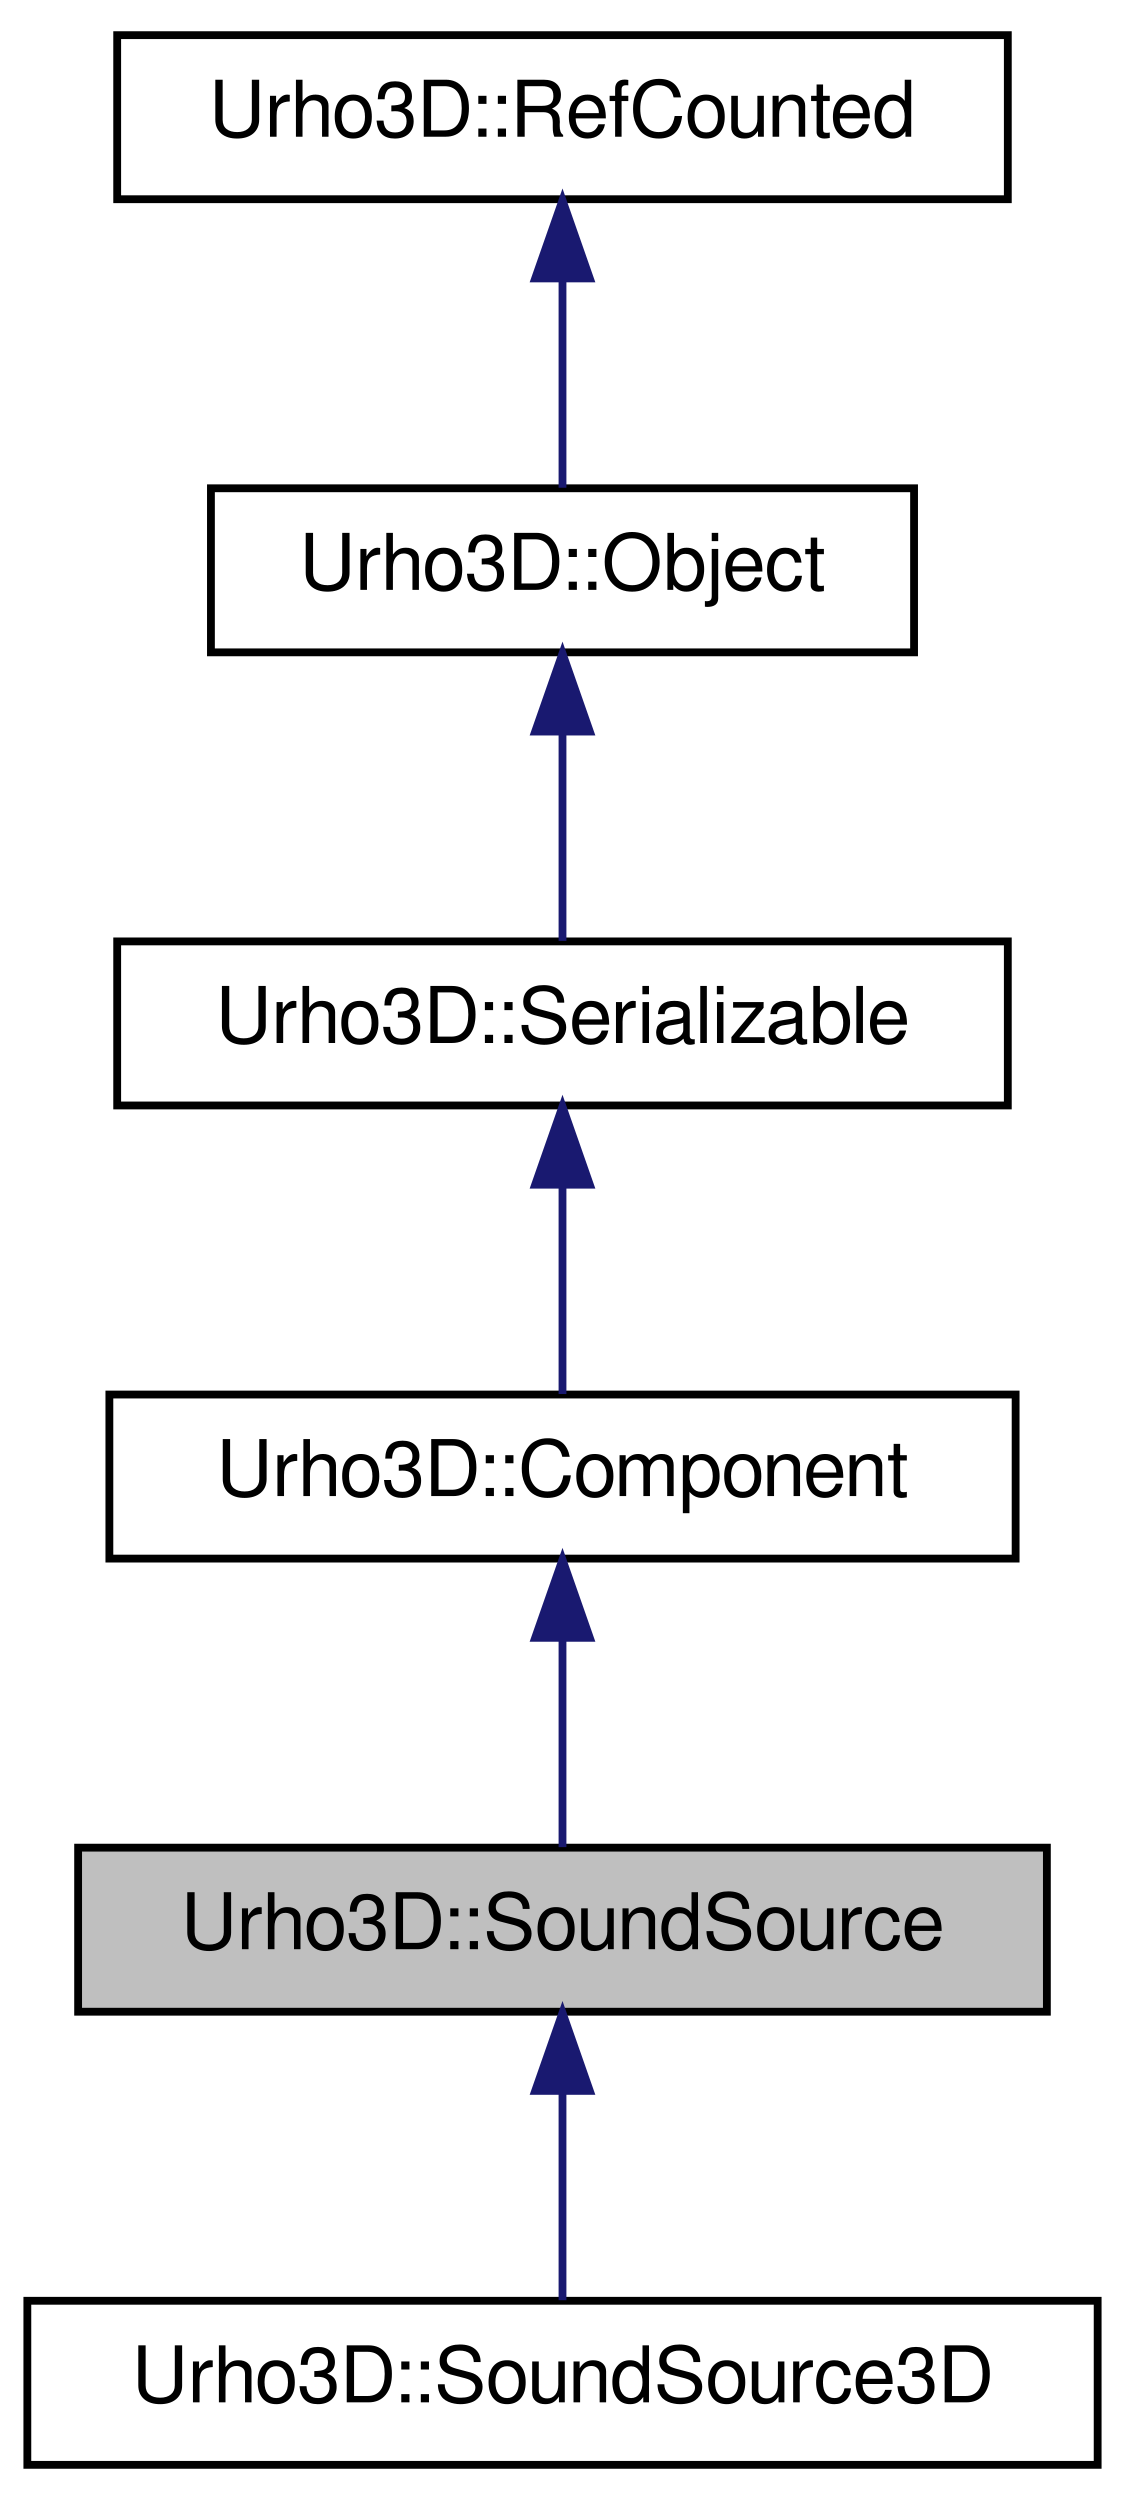
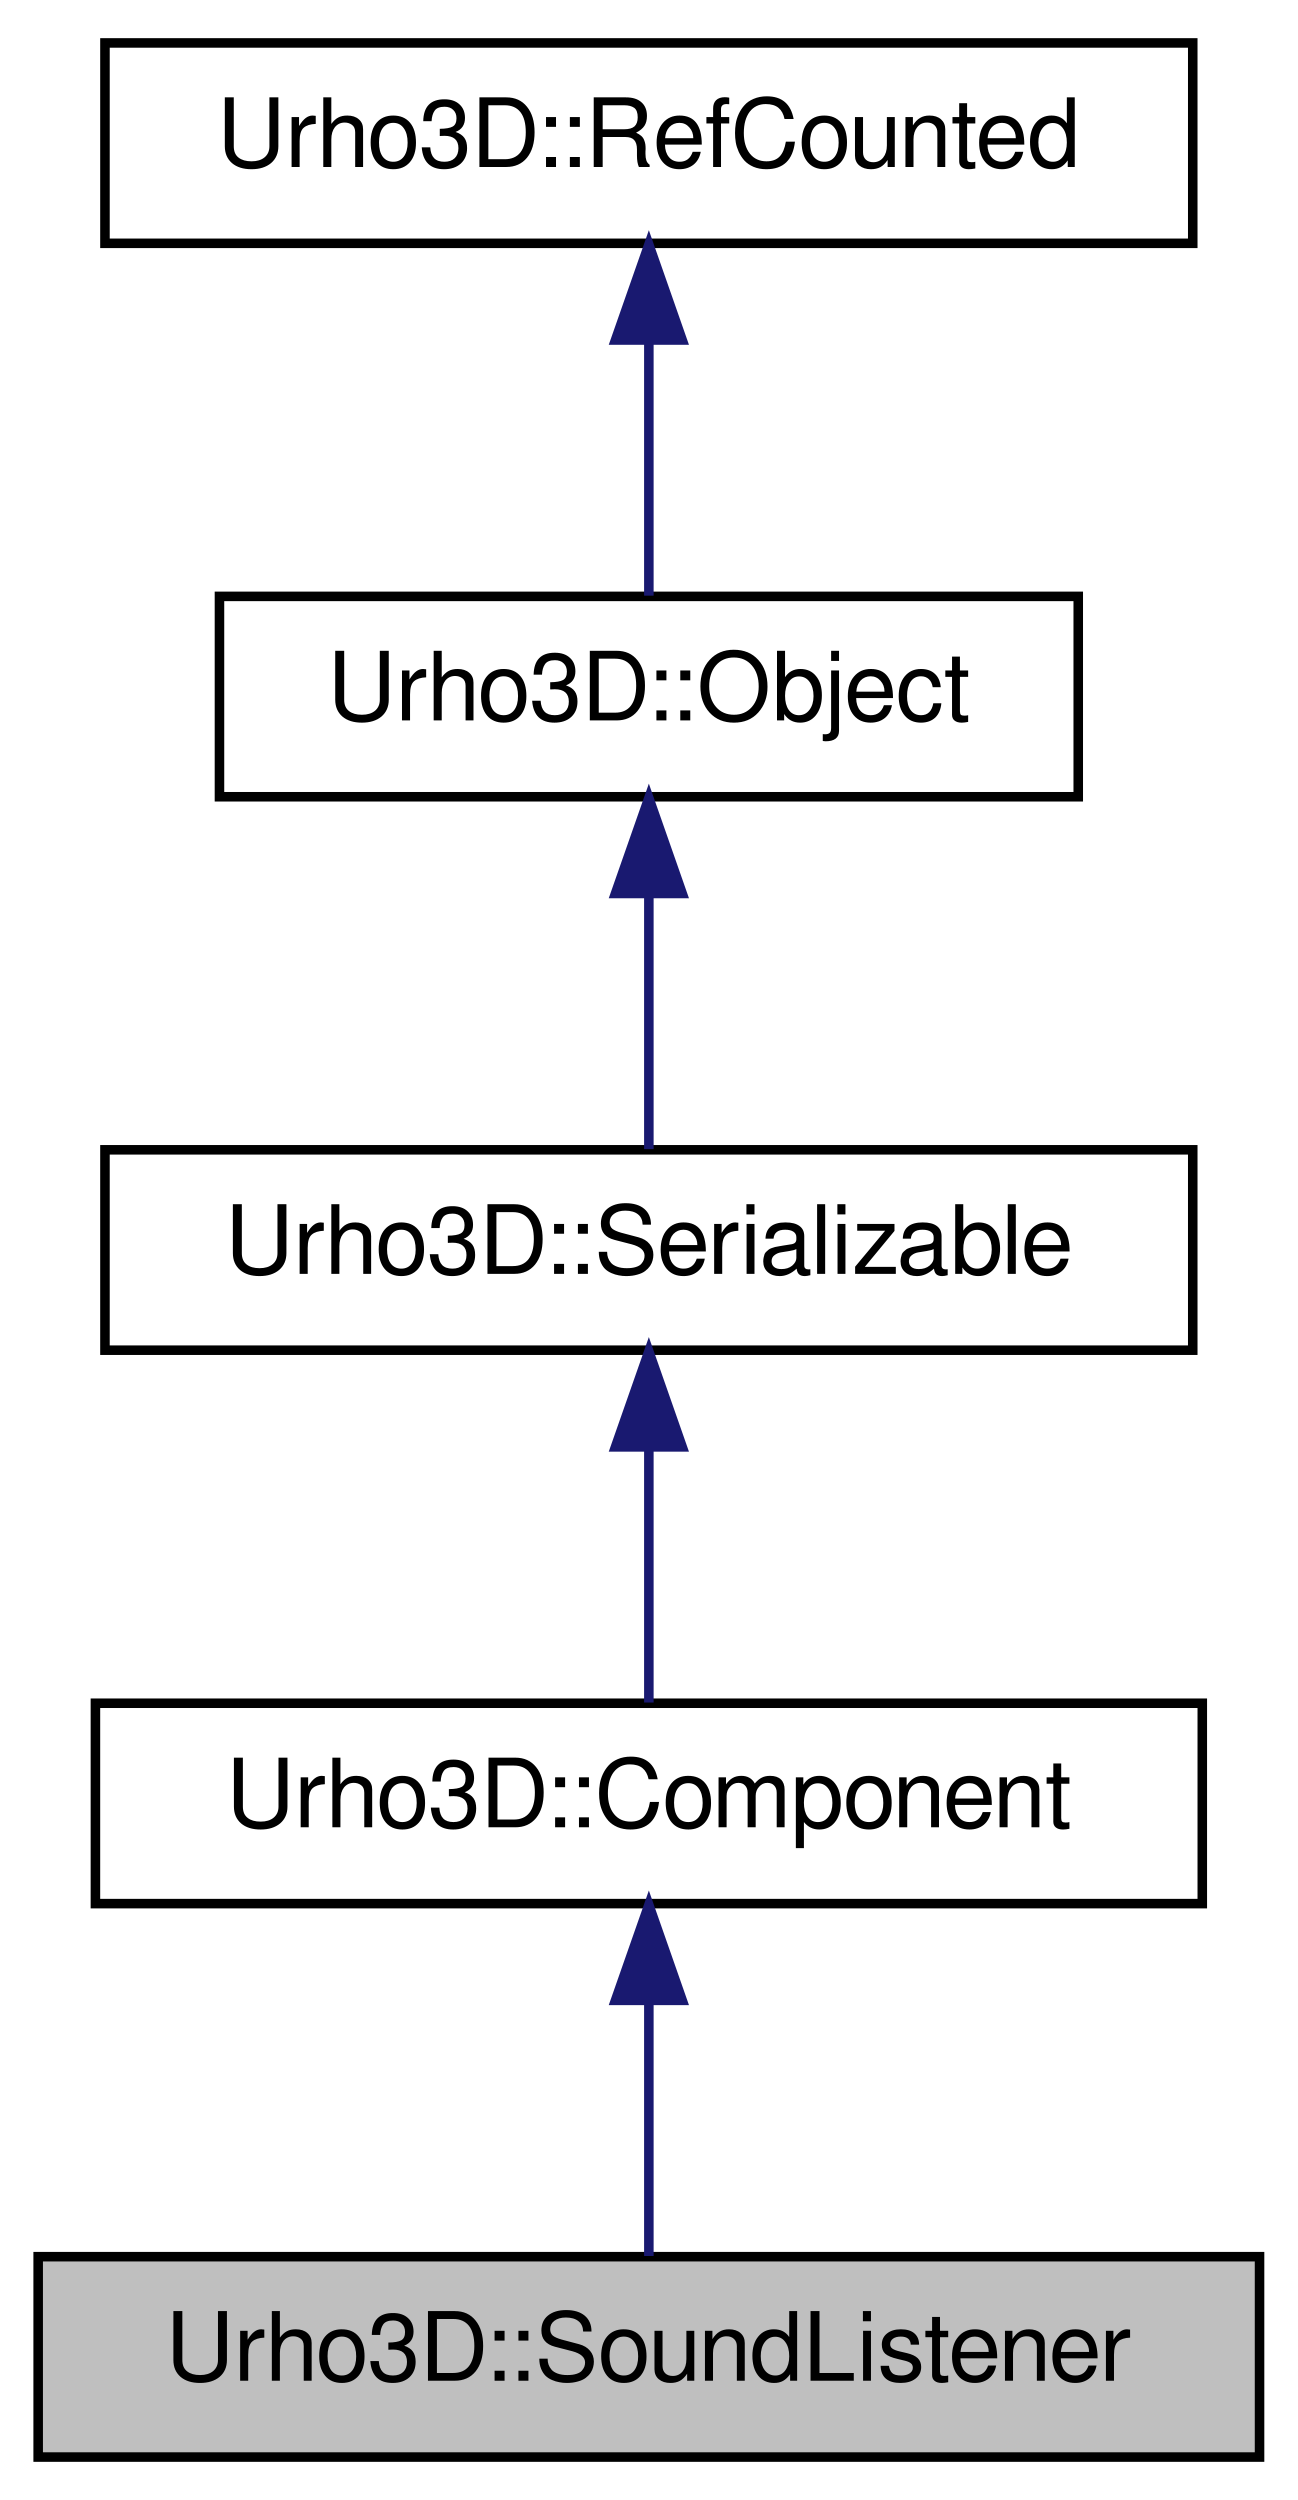
- <svg xmlns="http://www.w3.org/2000/svg" xmlns:xlink="http://www.w3.org/1999/xlink" width="144pt" height="320pt" viewBox="0.00 0.00 144.00 320.00">
-   <g id="graph1" class="graph" transform="scale(1 1) rotate(0) translate(4 316)">
+ <svg xmlns="http://www.w3.org/2000/svg" xmlns:xlink="http://www.w3.org/1999/xlink" width="136pt" height="262pt" viewBox="0.00 0.00 136.00 262.00">
+   <g id="graph1" class="graph" transform="scale(1 1) rotate(0) translate(4 258)">
    <g id="node1" class="node">
-       <polygon fill="#bfbfbf" stroke="black" points="6,-58.5 6,-79.5 130,-79.5 130,-58.5 6,-58.5" />
-       <text text-anchor="middle" x="68" y="-66.5" font-family="FreeSans" font-size="10.00">Urho3D::SoundSource</text>
-     </g>
-     <g id="node11" class="node">
-       <a xlink:href="a00280.html" target="_top" xlink:title="Sound source component with three-dimensional position.">
-         <polygon fill="none" stroke="black" points="-0.5,-0.5 -0.5,-21.5 136.5,-21.5 136.5,-0.5 -0.5,-0.5" />
-         <text text-anchor="middle" x="68" y="-8.5" font-family="FreeSans" font-size="10.00">Urho3D::SoundSource3D</text>
-       </a>
-     </g>
-     <g id="edge10" class="edge">
-       <path fill="none" stroke="midnightblue" d="M68,-48.191C68,-39.168 68,-28.994 68,-21.571" />
-       <polygon fill="midnightblue" stroke="midnightblue" points="64.5,-48.362 68,-58.362 71.5,-48.362 64.5,-48.362" />
+       <polygon fill="#bfbfbf" stroke="black" points="0,-0.5 0,-21.5 128,-21.5 128,-0.5 0,-0.5" />
+       <text text-anchor="middle" x="64" y="-8.5" font-family="FreeSans" font-size="10.00">Urho3D::SoundListener</text>
    </g>
    <g id="node2" class="node">
      <a xlink:href="a00085.html" target="_top" xlink:title="Base class for components. Components can be created to scene nodes.">
-         <polygon fill="none" stroke="black" points="10,-116.5 10,-137.5 126,-137.5 126,-116.5 10,-116.5" />
-         <text text-anchor="middle" x="68" y="-124.5" font-family="FreeSans" font-size="10.00">Urho3D::Component</text>
+         <polygon fill="none" stroke="black" points="6,-58.5 6,-79.5 122,-79.5 122,-58.5 6,-58.5" />
+         <text text-anchor="middle" x="64" y="-66.5" font-family="FreeSans" font-size="10.00">Urho3D::Component</text>
      </a>
    </g>
    <g id="edge2" class="edge">
-       <path fill="none" stroke="midnightblue" d="M68,-106.191C68,-97.168 68,-86.994 68,-79.571" />
-       <polygon fill="midnightblue" stroke="midnightblue" points="64.5,-106.362 68,-116.362 71.5,-106.362 64.5,-106.362" />
+       <path fill="none" stroke="midnightblue" d="M64,-48.191C64,-39.168 64,-28.994 64,-21.571" />
+       <polygon fill="midnightblue" stroke="midnightblue" points="60.5,-48.362 64,-58.362 67.5,-48.362 60.5,-48.362" />
    </g>
    <g id="node4" class="node">
      <a xlink:href="a00260.html" target="_top" xlink:title="Base class for objects with automatic serialization through attributes.">
-         <polygon fill="none" stroke="black" points="11,-174.5 11,-195.5 125,-195.5 125,-174.5 11,-174.5" />
-         <text text-anchor="middle" x="68" y="-182.5" font-family="FreeSans" font-size="10.00">Urho3D::Serializable</text>
+         <polygon fill="none" stroke="black" points="7,-116.5 7,-137.5 121,-137.5 121,-116.5 7,-116.5" />
+         <text text-anchor="middle" x="64" y="-124.5" font-family="FreeSans" font-size="10.00">Urho3D::Serializable</text>
      </a>
    </g>
    <g id="edge4" class="edge">
-       <path fill="none" stroke="midnightblue" d="M68,-164.191C68,-155.168 68,-144.994 68,-137.571" />
-       <polygon fill="midnightblue" stroke="midnightblue" points="64.5,-164.362 68,-174.362 71.5,-164.362 64.5,-164.362" />
+       <path fill="none" stroke="midnightblue" d="M64,-106.191C64,-97.168 64,-86.994 64,-79.571" />
+       <polygon fill="midnightblue" stroke="midnightblue" points="60.5,-106.362 64,-116.362 67.5,-106.362 60.5,-106.362" />
    </g>
    <g id="node6" class="node">
      <a xlink:href="a00200.html" target="_top" xlink:title="Base class for objects with type identification, subsystem access and event sending/receiving capabil...">
-         <polygon fill="none" stroke="black" points="23,-232.5 23,-253.5 113,-253.5 113,-232.5 23,-232.5" />
-         <text text-anchor="middle" x="68" y="-240.5" font-family="FreeSans" font-size="10.00">Urho3D::Object</text>
+         <polygon fill="none" stroke="black" points="19,-174.5 19,-195.5 109,-195.5 109,-174.5 19,-174.5" />
+         <text text-anchor="middle" x="64" y="-182.5" font-family="FreeSans" font-size="10.00">Urho3D::Object</text>
      </a>
    </g>
    <g id="edge6" class="edge">
-       <path fill="none" stroke="midnightblue" d="M68,-222.191C68,-213.168 68,-202.994 68,-195.571" />
-       <polygon fill="midnightblue" stroke="midnightblue" points="64.5,-222.362 68,-232.362 71.5,-222.362 64.5,-222.362" />
+       <path fill="none" stroke="midnightblue" d="M64,-164.191C64,-155.168 64,-144.994 64,-137.571" />
+       <polygon fill="midnightblue" stroke="midnightblue" points="60.5,-164.362 64,-174.362 67.5,-164.362 60.5,-164.362" />
    </g>
    <g id="node8" class="node">
      <a xlink:href="a00234.html" target="_top" xlink:title="Base class for intrusively reference-counted objects. These are noncopyable and non-assignable.">
-         <polygon fill="none" stroke="black" points="11,-290.5 11,-311.5 125,-311.5 125,-290.5 11,-290.5" />
-         <text text-anchor="middle" x="68" y="-298.5" font-family="FreeSans" font-size="10.00">Urho3D::RefCounted</text>
+         <polygon fill="none" stroke="black" points="7,-232.5 7,-253.5 121,-253.5 121,-232.5 7,-232.5" />
+         <text text-anchor="middle" x="64" y="-240.5" font-family="FreeSans" font-size="10.00">Urho3D::RefCounted</text>
      </a>
    </g>
    <g id="edge8" class="edge">
-       <path fill="none" stroke="midnightblue" d="M68,-280.191C68,-271.168 68,-260.994 68,-253.571" />
-       <polygon fill="midnightblue" stroke="midnightblue" points="64.5,-280.362 68,-290.362 71.5,-280.362 64.5,-280.362" />
+       <path fill="none" stroke="midnightblue" d="M64,-222.191C64,-213.168 64,-202.994 64,-195.571" />
+       <polygon fill="midnightblue" stroke="midnightblue" points="60.5,-222.362 64,-232.362 67.5,-222.362 60.5,-222.362" />
    </g>
  </g>
</svg>
